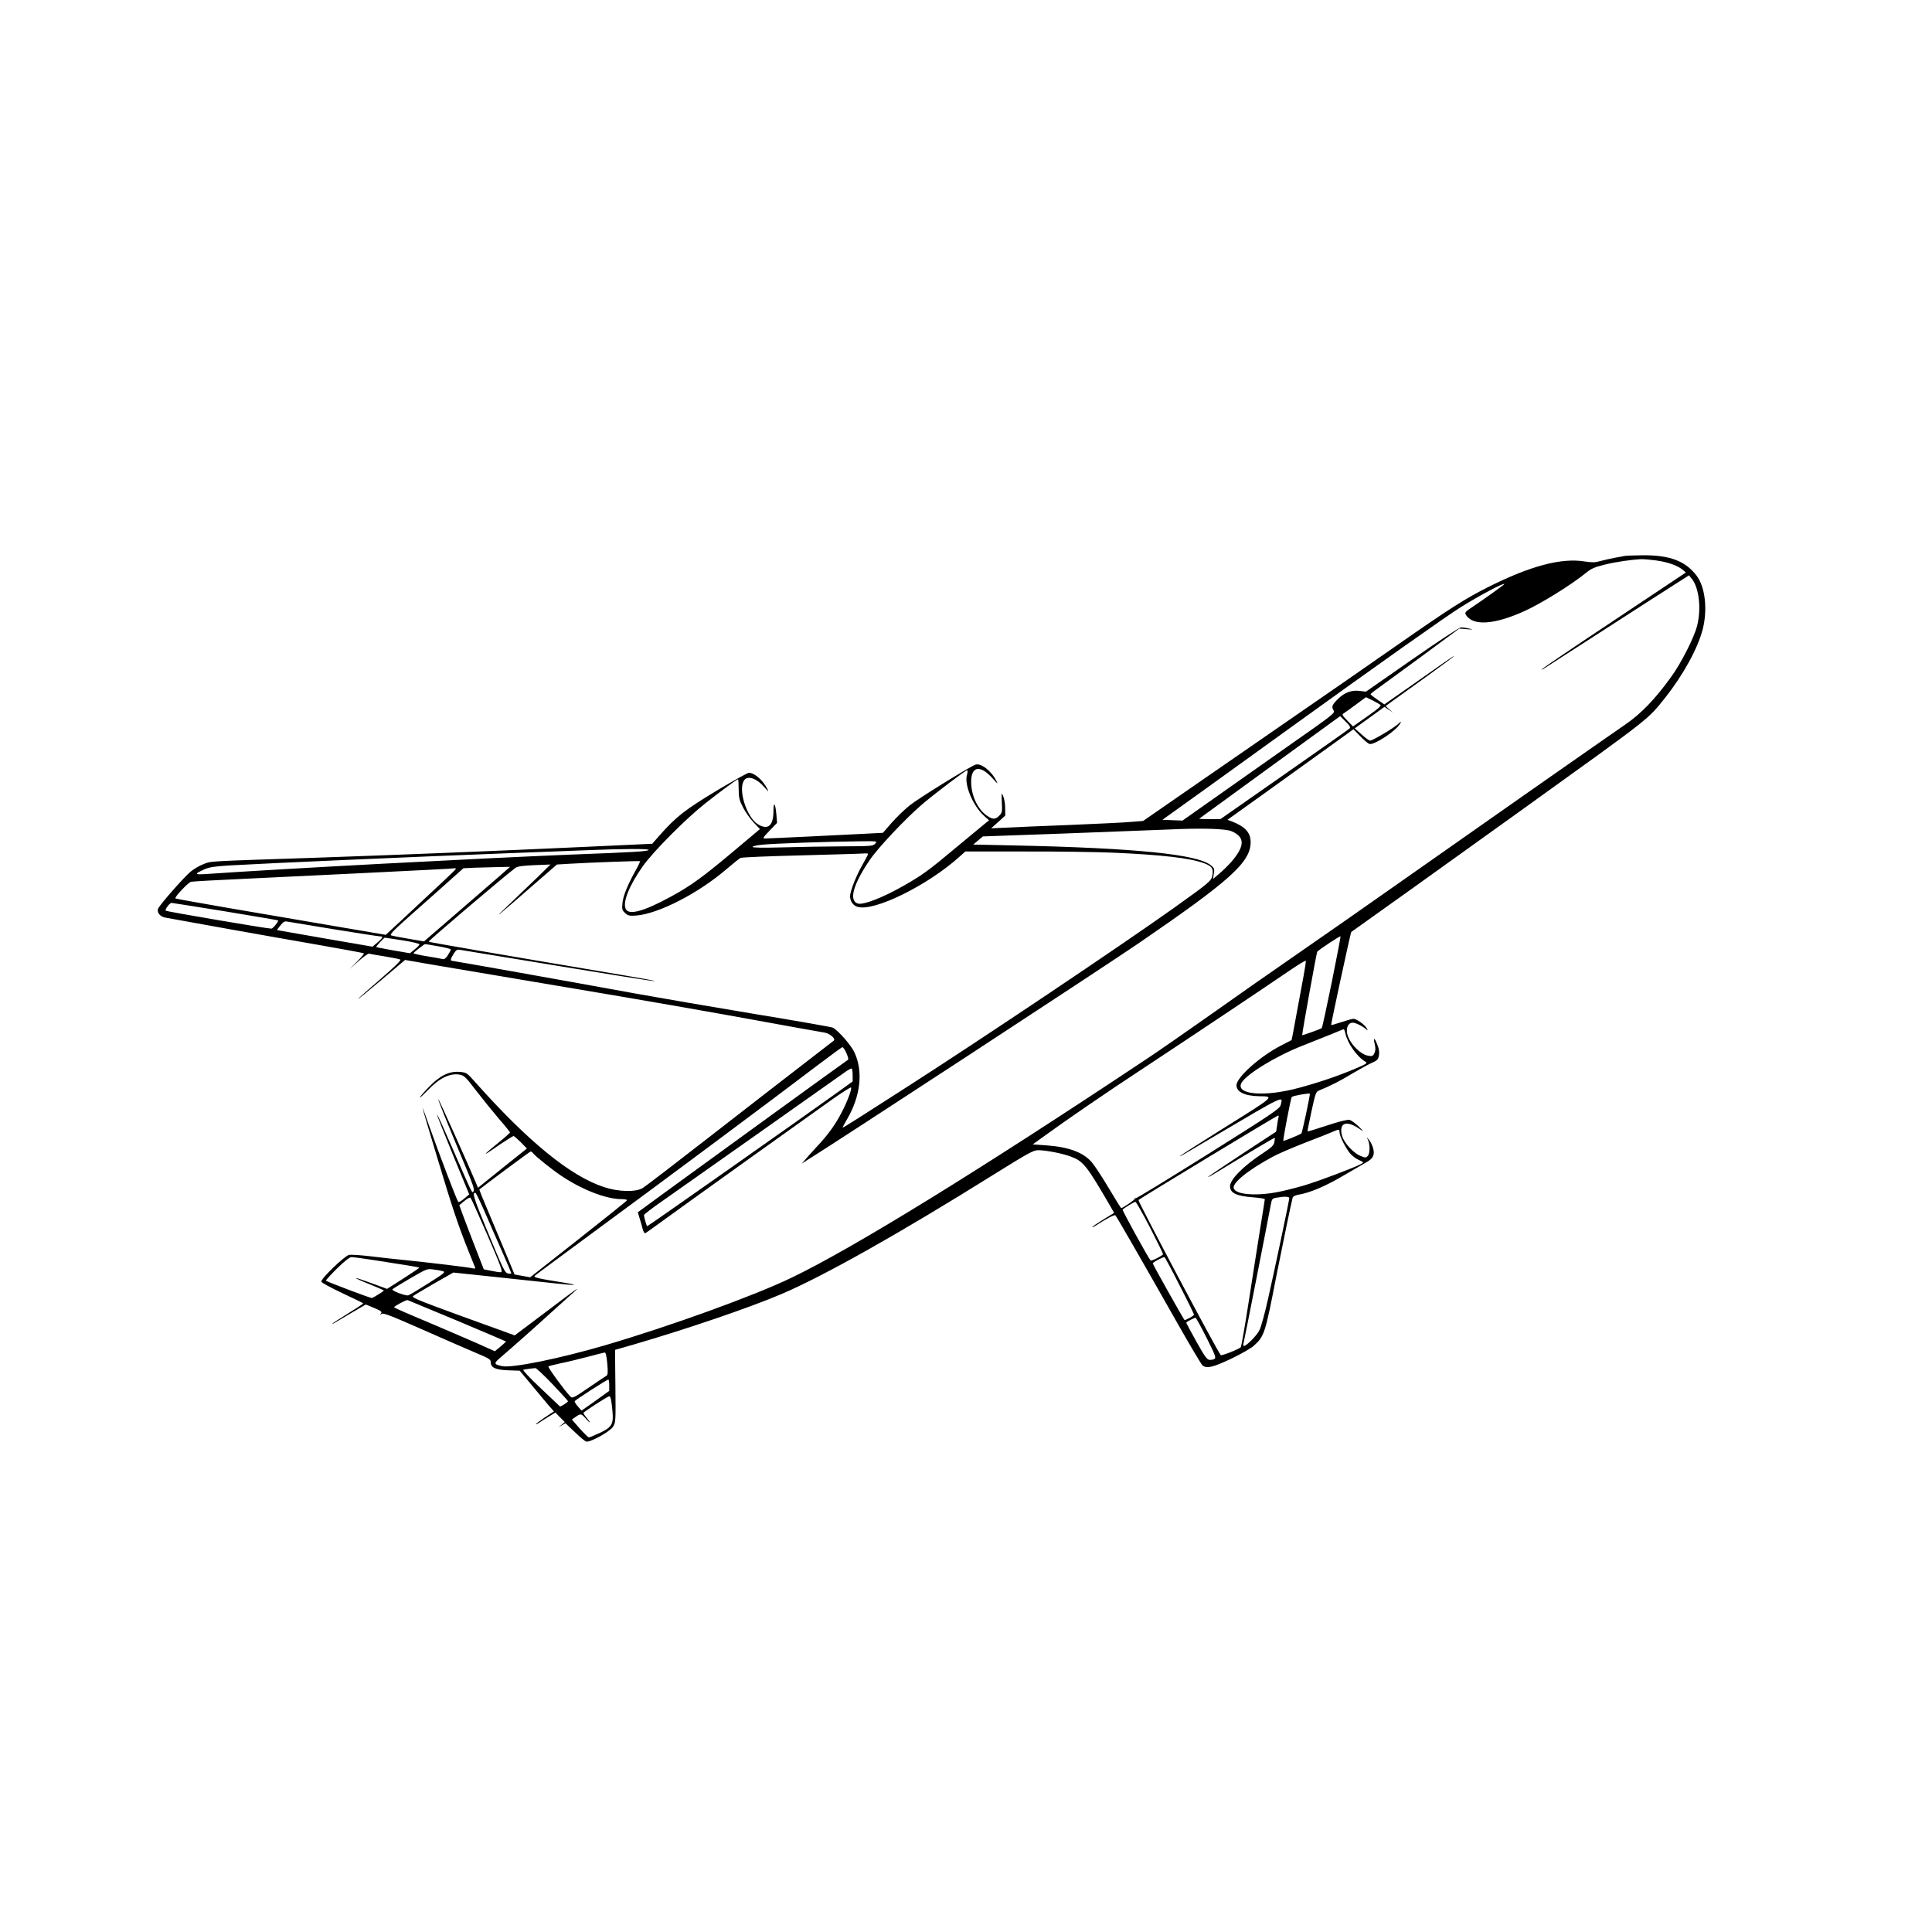
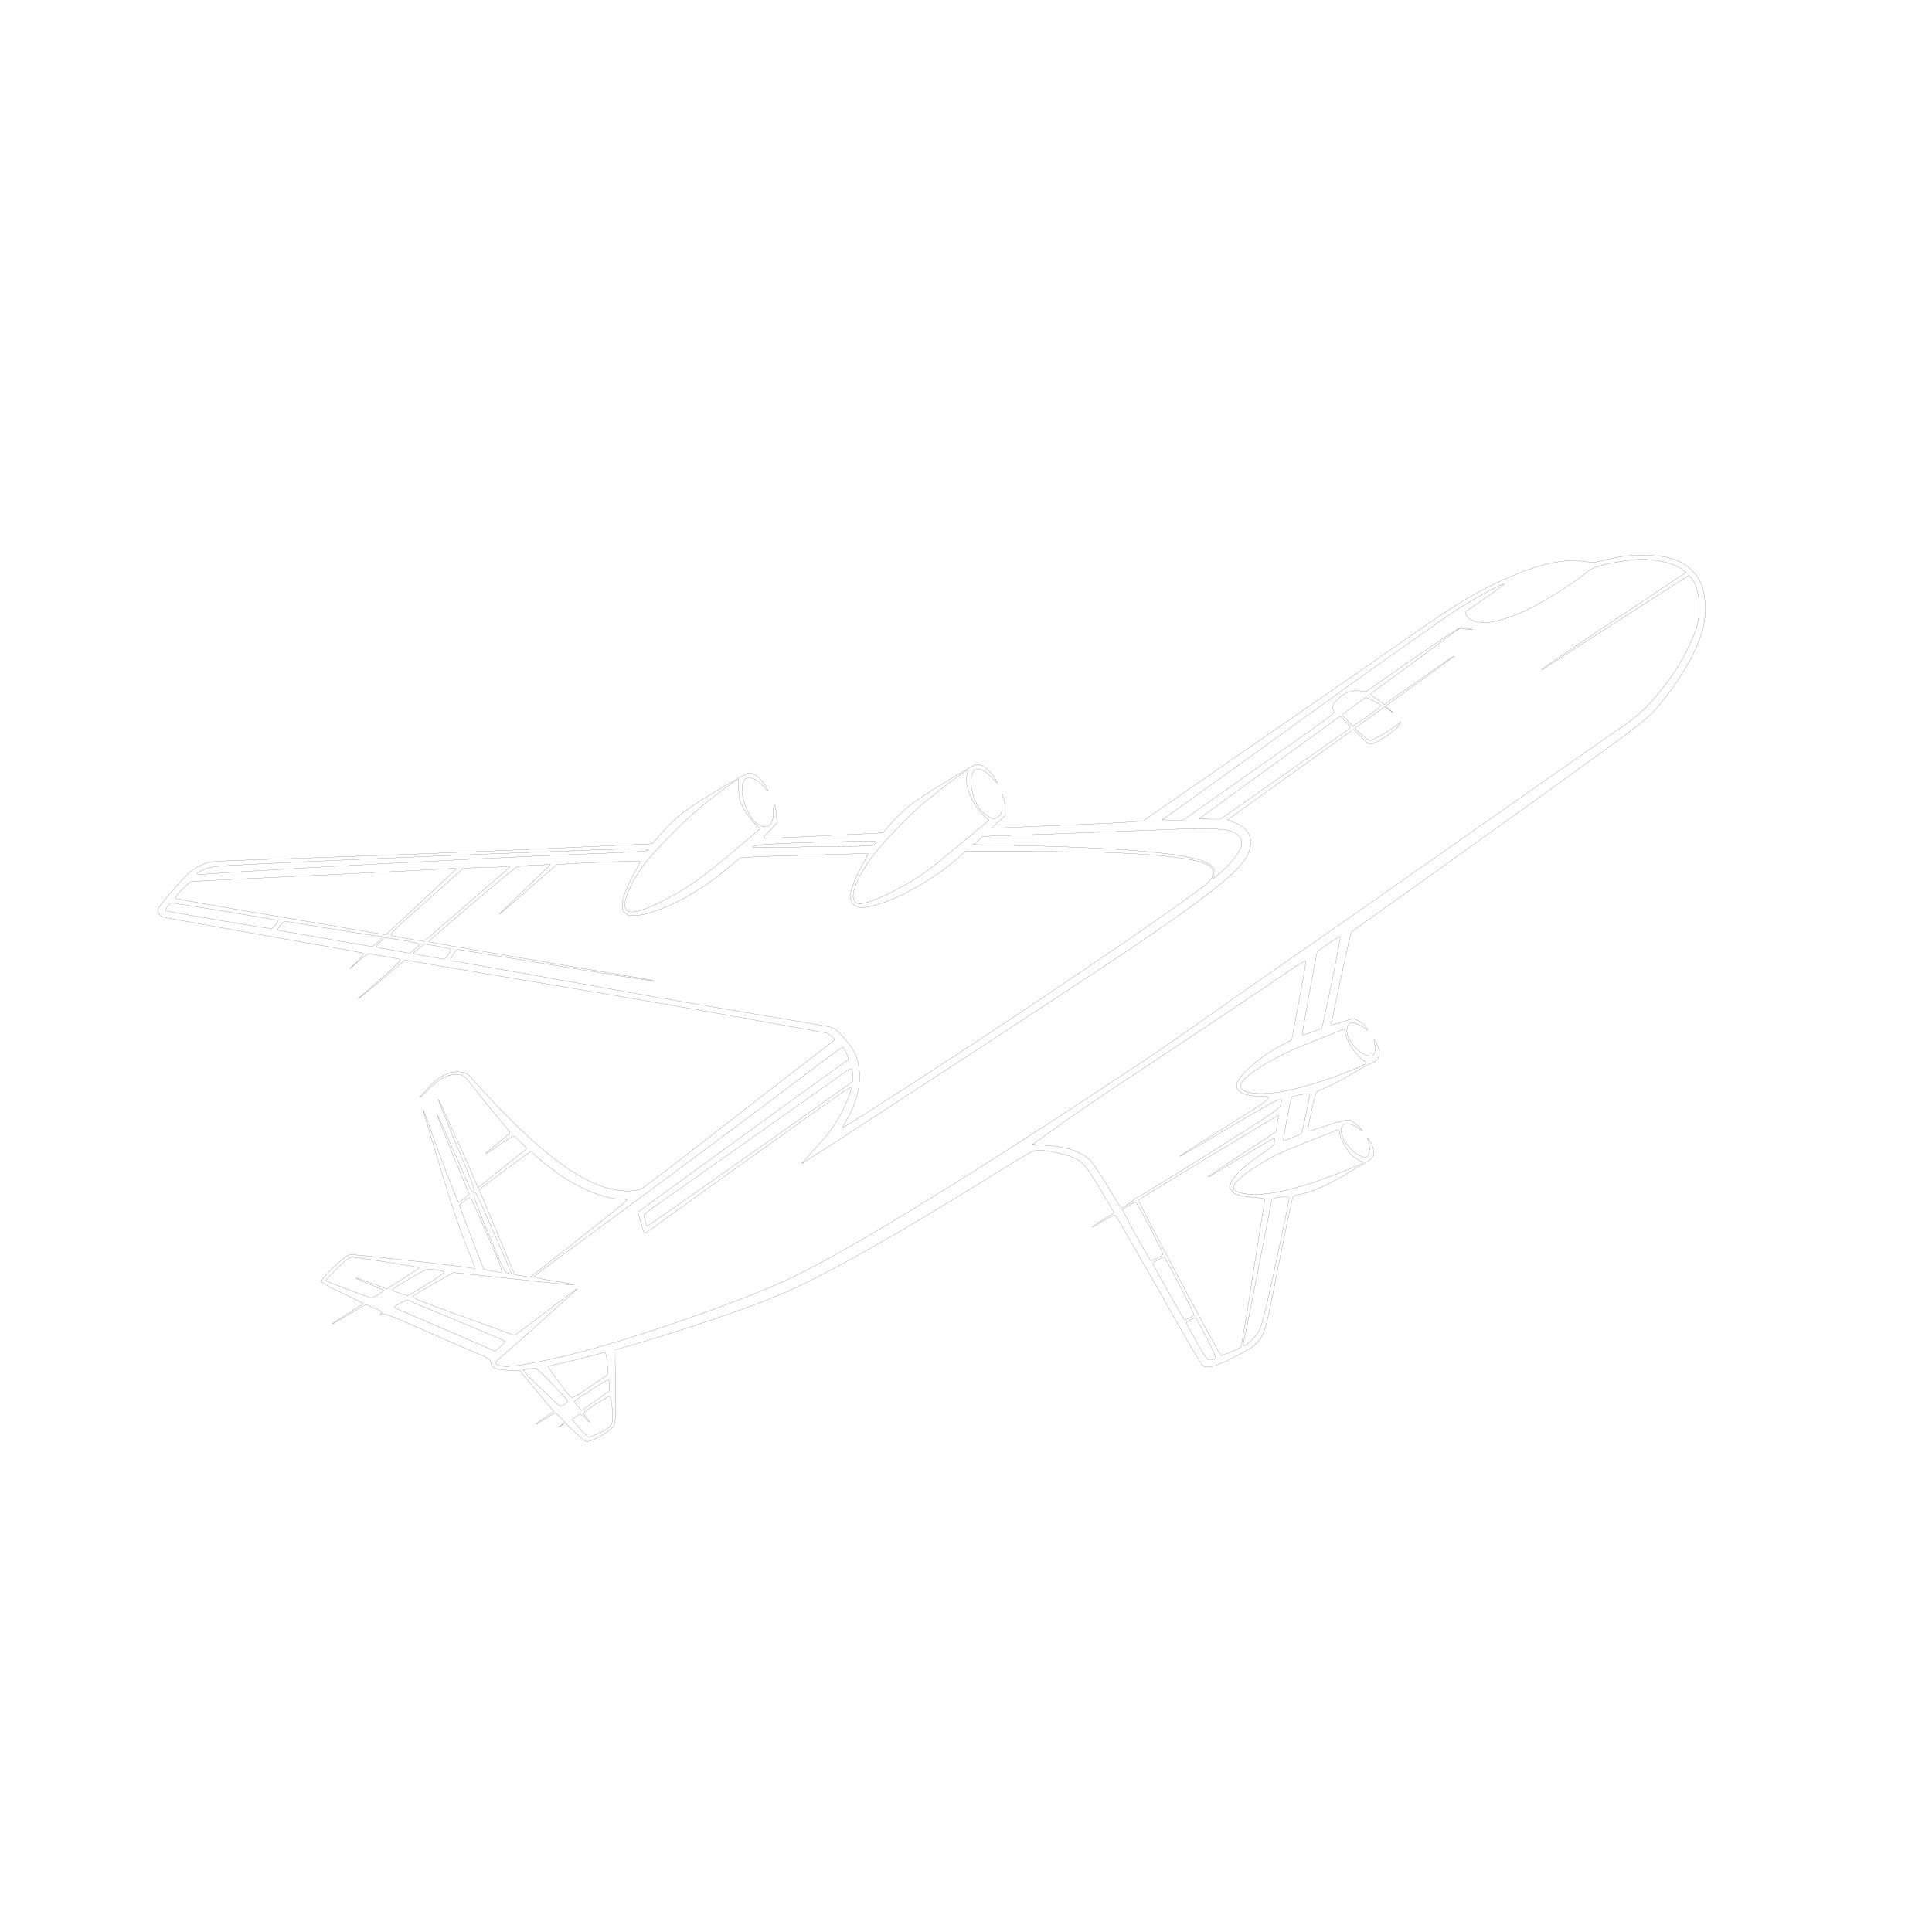
<svg xmlns="http://www.w3.org/2000/svg" version="1.0" width="1500pt" height="1500pt" viewBox="0 0 1500 1500" preserveAspectRatio="xMidYMid meet">
-   <g transform="translate(0,1500) scale(0.1,-0.1)" fill="#000000" stroke="none">
+   <g transform="translate(0,1500) scale(0.1,-0.1)" fill="none" stroke="#000000">
    <path d="M12615 10684 c-11 -3 -47 -9 -80 -15 -33 -6 -82 -18 -110 -25 -41 -12 -63 -12 -123 -3 -180 29 -420 -35 -742 -196 -187 -94 -297 -164 -730 -466 -217 -152 -570 -396 -785 -544 -214 -148 -565 -390 -780 -539 l-390 -270 -90 -7 c-49 -5 -265 -15 -480 -24 -214 -8 -439 -18 -500 -21 l-110 -5 55 49 55 50 -1 59 c0 32 -7 73 -15 91 -14 33 -14 31 -11 -46 4 -76 3 -82 -22 -107 -29 -29 -51 -28 -96 4 -71 50 -120 157 -120 261 0 124 72 134 170 23 37 -41 40 -44 26 -16 -40 79 -121 141 -163 126 -47 -17 -443 -262 -509 -315 -41 -33 -105 -95 -142 -137 l-67 -77 -135 -7 c-207 -11 -752 -37 -779 -37 -22 0 -18 6 34 61 l58 60 -5 63 c-8 92 -23 110 -23 27 0 -112 -43 -148 -120 -101 -91 56 -159 280 -105 345 29 35 97 10 155 -57 33 -38 35 -39 22 -12 -35 68 -99 124 -143 124 -9 0 -116 -59 -237 -131 -258 -155 -326 -208 -458 -357 l-55 -63 -520 -24 c-717 -33 -1413 -61 -2109 -85 -844 -28 -792 -25 -855 -49 -30 -11 -76 -38 -102 -60 -47 -39 -229 -245 -249 -283 -15 -28 11 -64 53 -72 66 -13 871 -157 1201 -214 185 -32 340 -61 342 -64 3 -3 -20 -31 -52 -63 l-58 -58 70 62 c38 34 75 59 80 57 6 -2 60 -12 120 -21 61 -10 116 -21 123 -25 9 -4 -42 -55 -157 -154 -94 -81 -171 -149 -171 -152 0 -3 82 64 183 149 l182 154 225 -39 c124 -21 612 -103 1085 -183 473 -79 1096 -188 1385 -241 289 -53 542 -98 562 -101 39 -6 88 -47 72 -62 -5 -4 -108 -84 -229 -177 -121 -93 -445 -344 -720 -558 -275 -214 -516 -399 -535 -410 -55 -33 -189 -30 -302 8 -258 84 -588 353 -999 815 -65 73 -67 74 -121 79 -82 6 -152 -28 -240 -119 -37 -39 -68 -74 -68 -79 0 -5 26 19 58 52 92 98 176 139 254 124 31 -6 47 -21 121 -119 48 -62 127 -160 176 -218 50 -57 90 -107 91 -111 0 -3 -37 -37 -83 -74 -92 -75 -122 -102 -97 -88 9 5 57 37 107 72 51 34 96 62 100 62 5 0 30 -22 56 -48 l48 -49 -148 -118 c-81 -65 -167 -134 -190 -153 l-42 -34 -16 39 c-54 130 -289 653 -292 649 -4 -3 58 -157 210 -521 59 -141 73 -183 64 -194 -13 -16 -2 -38 -172 352 -59 136 -109 246 -112 244 -2 -2 54 -143 123 -312 l127 -308 -39 -33 c-21 -18 -42 -30 -46 -26 -10 10 -148 371 -219 572 -32 91 -58 162 -58 158 -1 -4 51 -179 115 -390 114 -380 163 -527 244 -728 23 -58 45 -111 48 -119 4 -11 -1 -12 -19 -8 -32 8 -316 42 -509 62 -85 8 -216 23 -291 32 -75 9 -147 13 -160 10 -38 -11 -222 -189 -214 -208 3 -9 78 -49 165 -90 88 -41 160 -76 160 -79 0 -3 -54 -38 -120 -79 -66 -41 -120 -76 -120 -78 0 -5 -9 -10 137 77 l123 72 65 -27 c57 -24 63 -30 52 -44 -10 -14 -10 -14 4 -3 14 11 63 -8 320 -121 167 -74 355 -156 417 -182 96 -40 112 -50 112 -69 0 -44 34 -61 134 -65 l91 -3 93 -112 c51 -61 110 -132 132 -158 l41 -46 -71 -47 c-38 -26 -70 -50 -70 -52 0 -3 10 1 23 9 12 9 46 30 75 48 l54 33 36 -37 37 -37 -25 -21 -25 -20 27 16 28 16 71 -67 c39 -38 79 -71 89 -75 27 -10 180 73 208 113 22 33 23 35 20 316 -2 156 -3 283 -2 283 1 0 64 18 140 40 421 123 897 285 1149 392 327 139 916 470 1652 930 272 169 306 188 345 188 64 -1 185 -25 253 -50 97 -37 121 -67 309 -391 l26 -46 -85 -52 c-47 -29 -85 -55 -85 -58 0 -3 10 1 23 9 95 61 150 89 157 82 10 -10 213 -363 483 -840 97 -171 184 -317 193 -325 32 -27 85 -14 225 53 75 36 154 81 175 101 80 72 87 93 174 542 35 178 118 581 126 606 3 10 20 19 43 23 89 14 214 67 352 149 79 46 160 93 179 104 51 28 65 58 51 108 -6 22 -20 51 -32 65 -20 24 -20 24 -9 2 18 -37 17 -109 -1 -127 -14 -15 -19 -15 -57 1 -53 20 -128 103 -142 155 -28 103 33 126 140 51 30 -21 29 -18 -11 22 -26 25 -58 48 -71 51 -15 4 -78 -11 -174 -43 -82 -27 -150 -48 -152 -46 -2 1 12 71 30 154 30 139 35 154 58 163 89 36 165 75 259 132 59 35 128 73 154 84 39 17 47 25 53 56 4 24 1 51 -11 80 -22 60 -35 65 -22 10 8 -33 7 -52 -2 -71 -10 -23 -16 -26 -47 -21 -72 12 -165 118 -167 191 -1 39 17 66 45 66 22 0 74 -25 102 -49 18 -15 18 -15 7 6 -14 27 -79 73 -103 73 -10 0 -52 -12 -94 -26 -42 -14 -77 -24 -79 -22 -3 4 151 718 156 722 2 1 211 150 464 331 253 181 660 473 905 649 972 699 930 666 1070 841 139 176 252 381 290 530 39 154 19 328 -48 416 -87 114 -207 159 -417 158 -66 -1 -129 -3 -140 -5z m241 -35 c90 -12 167 -39 206 -71 l27 -23 -555 -370 c-306 -203 -558 -374 -561 -379 -8 -12 -24 -22 287 179 146 94 397 256 559 360 l294 188 23 -28 c56 -70 74 -233 40 -365 -23 -90 -123 -288 -201 -395 -123 -171 -232 -285 -356 -370 -169 -116 -1354 -946 -1814 -1270 -220 -155 -555 -389 -745 -520 -190 -131 -491 -342 -670 -469 -179 -126 -397 -278 -485 -336 -1304 -868 -2279 -1469 -2759 -1700 -293 -141 -941 -376 -1453 -526 -353 -103 -714 -176 -793 -161 -64 13 -67 21 -24 59 122 105 292 256 398 353 67 60 144 130 171 154 74 66 47 47 -212 -149 l-237 -178 -60 22 c-34 12 -215 78 -403 146 -297 109 -340 127 -325 138 9 7 83 51 164 98 l148 84 332 -35 c183 -19 393 -42 467 -50 148 -16 184 -14 69 5 -214 34 -250 42 -236 55 7 7 210 157 450 334 562 413 1384 1025 1752 1305 99 75 183 136 186 136 14 0 55 -90 44 -98 -39 -26 -1070 -774 -1416 -1026 l-216 -158 14 -47 c8 -25 19 -63 24 -84 7 -25 15 -35 23 -30 7 4 68 48 137 98 181 132 1162 834 1318 944 73 51 136 91 139 88 9 -10 -28 -109 -72 -193 -51 -98 -105 -173 -194 -268 -36 -39 -77 -84 -91 -101 l-25 -29 25 16 c227 140 2322 1511 2585 1691 716 490 874 632 875 788 0 75 -42 121 -147 162 l-33 12 303 217 c166 119 386 277 488 351 l187 135 53 -54 c29 -30 61 -57 71 -60 37 -11 211 104 239 159 10 19 8 19 -17 -5 -35 -32 -197 -128 -216 -128 -8 0 -38 21 -67 48 l-53 47 115 83 116 84 33 -22 33 -22 -29 25 -28 25 53 39 c30 22 150 108 267 192 116 84 212 155 212 157 0 3 -35 -19 -77 -49 -43 -30 -165 -116 -272 -191 l-193 -135 -54 37 c-29 20 -53 39 -53 42 0 3 18 18 42 35 23 16 178 130 345 252 l302 223 58 -5 c51 -4 53 -3 17 5 -22 5 -50 9 -61 9 -12 1 -176 -107 -380 -249 l-359 -250 -51 6 c-61 7 -113 -12 -162 -59 -49 -47 -56 -64 -39 -91 15 -22 8 -27 -372 -293 -212 -150 -479 -338 -593 -418 l-207 -146 -78 3 -78 3 340 244 c187 135 477 344 645 465 690 498 1222 874 1330 941 150 94 340 194 340 180 0 -4 -176 -130 -252 -180 -46 -30 -56 -41 -49 -54 50 -93 218 -84 458 25 126 57 362 203 471 292 45 37 69 48 150 68 88 22 207 39 289 43 17 0 66 -4 109 -10z m-2139 -1121 c10 -8 -17 -31 -100 -89 l-112 -79 -45 46 c-37 37 -42 47 -30 54 8 5 51 35 95 68 l80 59 50 -24 c28 -14 56 -30 62 -35z m-239 -184 c-7 -7 -236 -168 -508 -358 l-495 -346 -84 0 c-46 0 -82 2 -80 4 2 2 249 182 549 400 l545 396 42 -42 c34 -33 40 -45 31 -54z m-2970 -359 c-24 -75 45 -240 132 -319 l39 -35 -47 -38 c-26 -21 -128 -106 -227 -188 -194 -163 -250 -203 -391 -283 -164 -93 -312 -150 -354 -137 -71 23 -37 148 94 340 67 98 282 325 410 434 102 86 333 261 345 261 5 0 4 -15 -1 -35z m-1773 -113 c1 -67 5 -85 34 -141 18 -35 55 -88 82 -116 l49 -52 -201 -169 c-249 -209 -338 -273 -493 -357 -206 -112 -321 -144 -347 -96 -27 52 24 181 132 334 82 115 329 364 484 487 118 93 245 187 255 188 3 0 5 -35 5 -78z m3828 -326 c103 -46 103 -112 1 -233 -24 -28 -67 -70 -95 -94 l-51 -43 6 41 c7 36 4 43 -23 65 -101 85 -583 134 -1525 154 l-320 7 37 31 38 32 642 23 c353 13 716 27 807 31 256 12 438 6 483 -14z m-2768 -96 c-17 -19 -32 -20 -249 -21 -127 -1 -338 -4 -469 -8 -156 -4 -236 -3 -234 4 2 6 37 13 78 17 83 9 517 24 743 26 149 2 149 2 131 -18z m-1759 -49 c-7 -11 -98 -17 -601 -36 -696 -28 -2250 -110 -2835 -151 -93 -6 -94 0 -10 38 35 15 79 22 195 29 314 18 1506 70 2145 94 234 9 515 20 625 24 292 12 487 12 481 2z m3604 -21 c384 -17 600 -42 708 -82 61 -23 74 -41 65 -93 -7 -44 -22 -56 -293 -250 -427 -304 -1501 -1024 -2089 -1401 -146 -93 -315 -201 -375 -240 -61 -39 -112 -70 -114 -69 -1 1 13 29 32 61 109 184 130 380 57 529 -27 54 -122 163 -164 186 -8 5 -288 54 -623 109 -335 56 -744 126 -909 156 -497 91 -1413 254 -1424 254 -17 0 -13 17 12 56 19 30 26 34 52 29 17 -3 154 -25 305 -50 930 -153 1195 -195 1203 -192 6 2 -113 24 -264 49 -1044 176 -1485 252 -1491 257 -5 5 592 512 674 573 18 12 53 17 148 21 l124 5 -99 -97 c-55 -53 -156 -150 -225 -216 -135 -128 -106 -105 184 148 l190 165 100 6 c170 10 541 23 545 20 2 -2 -10 -30 -28 -61 -67 -120 -103 -208 -108 -263 -5 -50 -3 -57 21 -79 23 -21 32 -23 88 -19 174 15 483 174 702 363 49 42 97 80 105 84 9 5 223 14 476 20 253 7 472 13 488 15 15 1 27 -1 27 -4 0 -4 -21 -44 -46 -88 -48 -84 -93 -201 -94 -239 0 -39 22 -72 56 -83 125 -42 546 165 794 389 l45 40 460 0 c253 1 561 -4 685 -9z m-4757 -178 c-43 -37 -193 -167 -334 -289 l-257 -222 -118 20 c-66 11 -127 23 -137 27 -14 6 20 41 180 182 109 96 239 212 289 257 l92 82 83 4 c46 1 128 4 182 5 l97 2 -77 -68z m-345 50 c-3 -7 -131 -128 -423 -399 l-120 -111 -405 69 c-223 38 -589 101 -814 139 -225 39 -412 72 -414 75 -9 9 100 125 122 129 11 3 217 14 456 25 239 12 622 30 850 41 451 22 730 36 743 39 5 0 7 -2 5 -7z m-1789 -328 c223 -37 408 -68 410 -70 6 -6 -40 -64 -52 -64 -28 -1 -813 133 -820 139 -9 9 30 61 45 61 6 0 193 -30 417 -66z m844 -139 c186 -30 347 -55 358 -55 27 0 23 -10 -21 -48 l-38 -32 -348 60 c-192 33 -359 63 -372 65 l-22 5 27 35 c22 28 33 34 53 30 14 -2 177 -29 363 -60z m7747 -410 c-39 -192 -74 -353 -78 -357 -7 -7 -152 -59 -152 -55 1 28 112 643 117 648 22 22 178 125 181 119 1 -3 -29 -163 -68 -355z m-7213 324 c81 -13 132 -26 130 -32 -2 -6 -19 -24 -39 -39 l-35 -29 -129 22 c-71 13 -131 24 -133 26 -5 3 60 73 67 73 3 0 65 -10 139 -21z m276 -46 c53 -9 97 -20 97 -25 0 -5 -10 -24 -22 -43 -17 -26 -28 -34 -42 -31 -11 3 -66 13 -123 22 -57 9 -103 20 -103 23 1 6 82 70 90 71 3 0 49 -7 103 -17z m6718 -230 c-11 -60 -36 -195 -56 -302 -19 -107 -36 -195 -37 -196 -2 -1 -39 -21 -83 -43 -163 -84 -345 -247 -345 -308 0 -52 65 -83 175 -85 122 -1 124 1 -251 -233 -192 -120 -353 -223 -359 -229 -11 -12 -12 -12 255 146 567 334 542 322 523 247 -8 -29 -59 -63 -563 -380 -305 -191 -558 -346 -562 -343 -5 2 -8 0 -8 -5 0 -8 -94 -72 -105 -72 -2 0 -46 70 -97 156 -51 86 -110 176 -132 201 -68 78 -182 119 -359 131 l-99 7 68 49 c208 151 478 336 794 544 429 283 959 638 1130 755 69 47 126 82 128 77 2 -5 -6 -58 -17 -117z m324 -445 c17 -79 92 -185 159 -223 15 -8 0 -18 -81 -52 -137 -58 -286 -108 -438 -149 -269 -73 -496 -53 -446 39 38 67 268 208 473 288 84 33 189 75 233 93 44 19 83 34 87 35 3 1 10 -14 13 -31z m-3825 -327 l0 -47 -102 -74 c-285 -205 -1486 -1050 -1493 -1050 -5 0 -25 70 -25 86 0 5 57 50 128 99 163 114 1361 960 1427 1007 27 20 53 34 57 32 5 -3 8 -27 8 -53z m3550 -143 c-1 -28 -60 -302 -66 -308 -10 -9 -136 -61 -140 -57 -5 5 58 332 65 340 10 10 141 33 141 25z m-244 -185 c-3 -10 -8 -38 -11 -63 l-7 -46 -264 -173 c-145 -96 -264 -176 -264 -178 0 -3 15 4 33 15 274 167 482 291 484 288 2 -1 0 -17 -3 -34 -5 -25 -22 -41 -87 -84 -153 -100 -257 -205 -257 -258 0 -53 49 -76 180 -86 49 -4 90 -10 90 -15 0 -4 -14 -92 -31 -196 -16 -103 -57 -359 -89 -567 -32 -208 -62 -382 -67 -386 -18 -17 -149 -68 -155 -61 -23 22 -646 1197 -639 1204 13 13 1075 656 1084 656 5 1 6 -7 3 -16z m474 -114 c0 -28 46 -120 81 -163 16 -19 47 -43 69 -52 40 -18 40 -18 18 -31 -54 -29 -332 -134 -444 -167 -175 -50 -267 -67 -369 -69 -99 -1 -160 14 -175 44 -21 39 105 142 303 249 40 22 153 70 252 109 99 38 196 76 215 85 46 20 50 20 50 -5z m-6259 -165 c20 -25 147 -126 214 -171 163 -110 351 -183 470 -183 26 0 45 -4 43 -9 -1 -5 -172 -141 -377 -303 l-375 -295 -60 11 -61 11 -58 140 c-32 77 -95 225 -138 329 -44 103 -79 189 -77 191 30 26 393 295 398 295 4 0 14 -7 21 -16z m-375 -459 c36 -83 96 -221 135 -308 38 -86 69 -160 69 -163 0 -3 -10 -4 -22 -2 -28 4 -37 21 -174 354 -96 232 -111 281 -82 272 5 -2 38 -71 74 -153z m19 -176 c99 -228 120 -284 106 -286 -9 -2 -43 3 -75 10 l-60 12 -68 175 c-37 96 -80 208 -95 249 l-27 74 40 33 c21 18 43 29 47 25 5 -5 64 -136 132 -292z m6225 289 c0 -17 -114 -559 -165 -783 -24 -109 -54 -217 -66 -241 -19 -41 -101 -124 -121 -124 -5 0 -7 8 -4 18 5 15 193 972 213 1082 8 41 11 46 43 51 60 11 100 10 100 -3z m-1082 -227 c56 -110 102 -203 102 -208 0 -10 -90 -56 -97 -49 -16 16 -222 390 -217 395 13 13 90 60 99 60 6 0 56 -89 113 -198z m-6015 -256 c227 -35 339 -53 342 -57 2 -2 -54 -40 -123 -84 l-127 -81 -119 44 c-65 24 -120 42 -123 40 -2 -2 46 -24 107 -48 60 -24 110 -46 110 -49 0 -4 -69 -48 -92 -58 -7 -3 -346 125 -358 135 -2 2 36 44 86 94 59 58 99 89 113 89 12 0 95 -11 184 -25z m6245 -194 c62 -120 112 -222 112 -228 0 -9 -70 -47 -74 -41 -22 32 -246 431 -246 439 0 8 73 48 91 49 3 0 56 -98 117 -219z m-5721 110 c25 -7 15 -15 -113 -96 -76 -48 -146 -90 -154 -92 -22 -6 -134 37 -123 47 4 5 67 43 138 85 126 73 132 76 178 69 27 -3 60 -9 74 -13z m113 -385 c206 -87 376 -159 378 -161 2 -1 -17 -19 -41 -39 l-45 -37 -143 64 c-79 35 -255 110 -391 168 -137 57 -248 106 -248 109 0 9 95 60 105 56 6 -2 179 -74 385 -160z m5817 -131 c66 -131 76 -157 63 -165 -8 -6 -26 -9 -40 -8 -20 3 -37 27 -102 143 -43 77 -78 143 -78 146 0 5 59 37 72 38 4 1 42 -69 85 -154z m-4652 -202 c6 -68 4 -88 -6 -94 -8 -4 -70 -46 -139 -93 -118 -81 -126 -84 -142 -68 -41 41 -177 227 -170 233 4 3 45 14 92 24 47 9 141 32 210 50 69 18 130 34 136 34 7 1 14 -31 19 -86z m-426 -159 c67 -70 121 -130 121 -133 0 -4 -14 -15 -30 -25 l-31 -17 -149 141 c-83 77 -144 143 -137 145 6 2 28 6 47 8 19 2 40 5 47 5 6 1 66 -55 132 -124z m441 -9 l0 -44 -107 -77 -108 -76 -28 32 c-15 17 -27 36 -25 41 3 9 248 167 261 168 4 1 7 -19 7 -44z m13 -107 c3 -13 9 -55 12 -94 10 -101 -5 -126 -100 -170 -41 -19 -78 -34 -83 -34 -5 0 -37 31 -71 69 l-61 70 29 20 c39 28 44 27 80 -14 37 -42 42 -36 6 7 -14 16 -25 33 -25 38 0 8 188 129 201 130 4 0 9 -10 12 -22z" />
  </g>
</svg>
